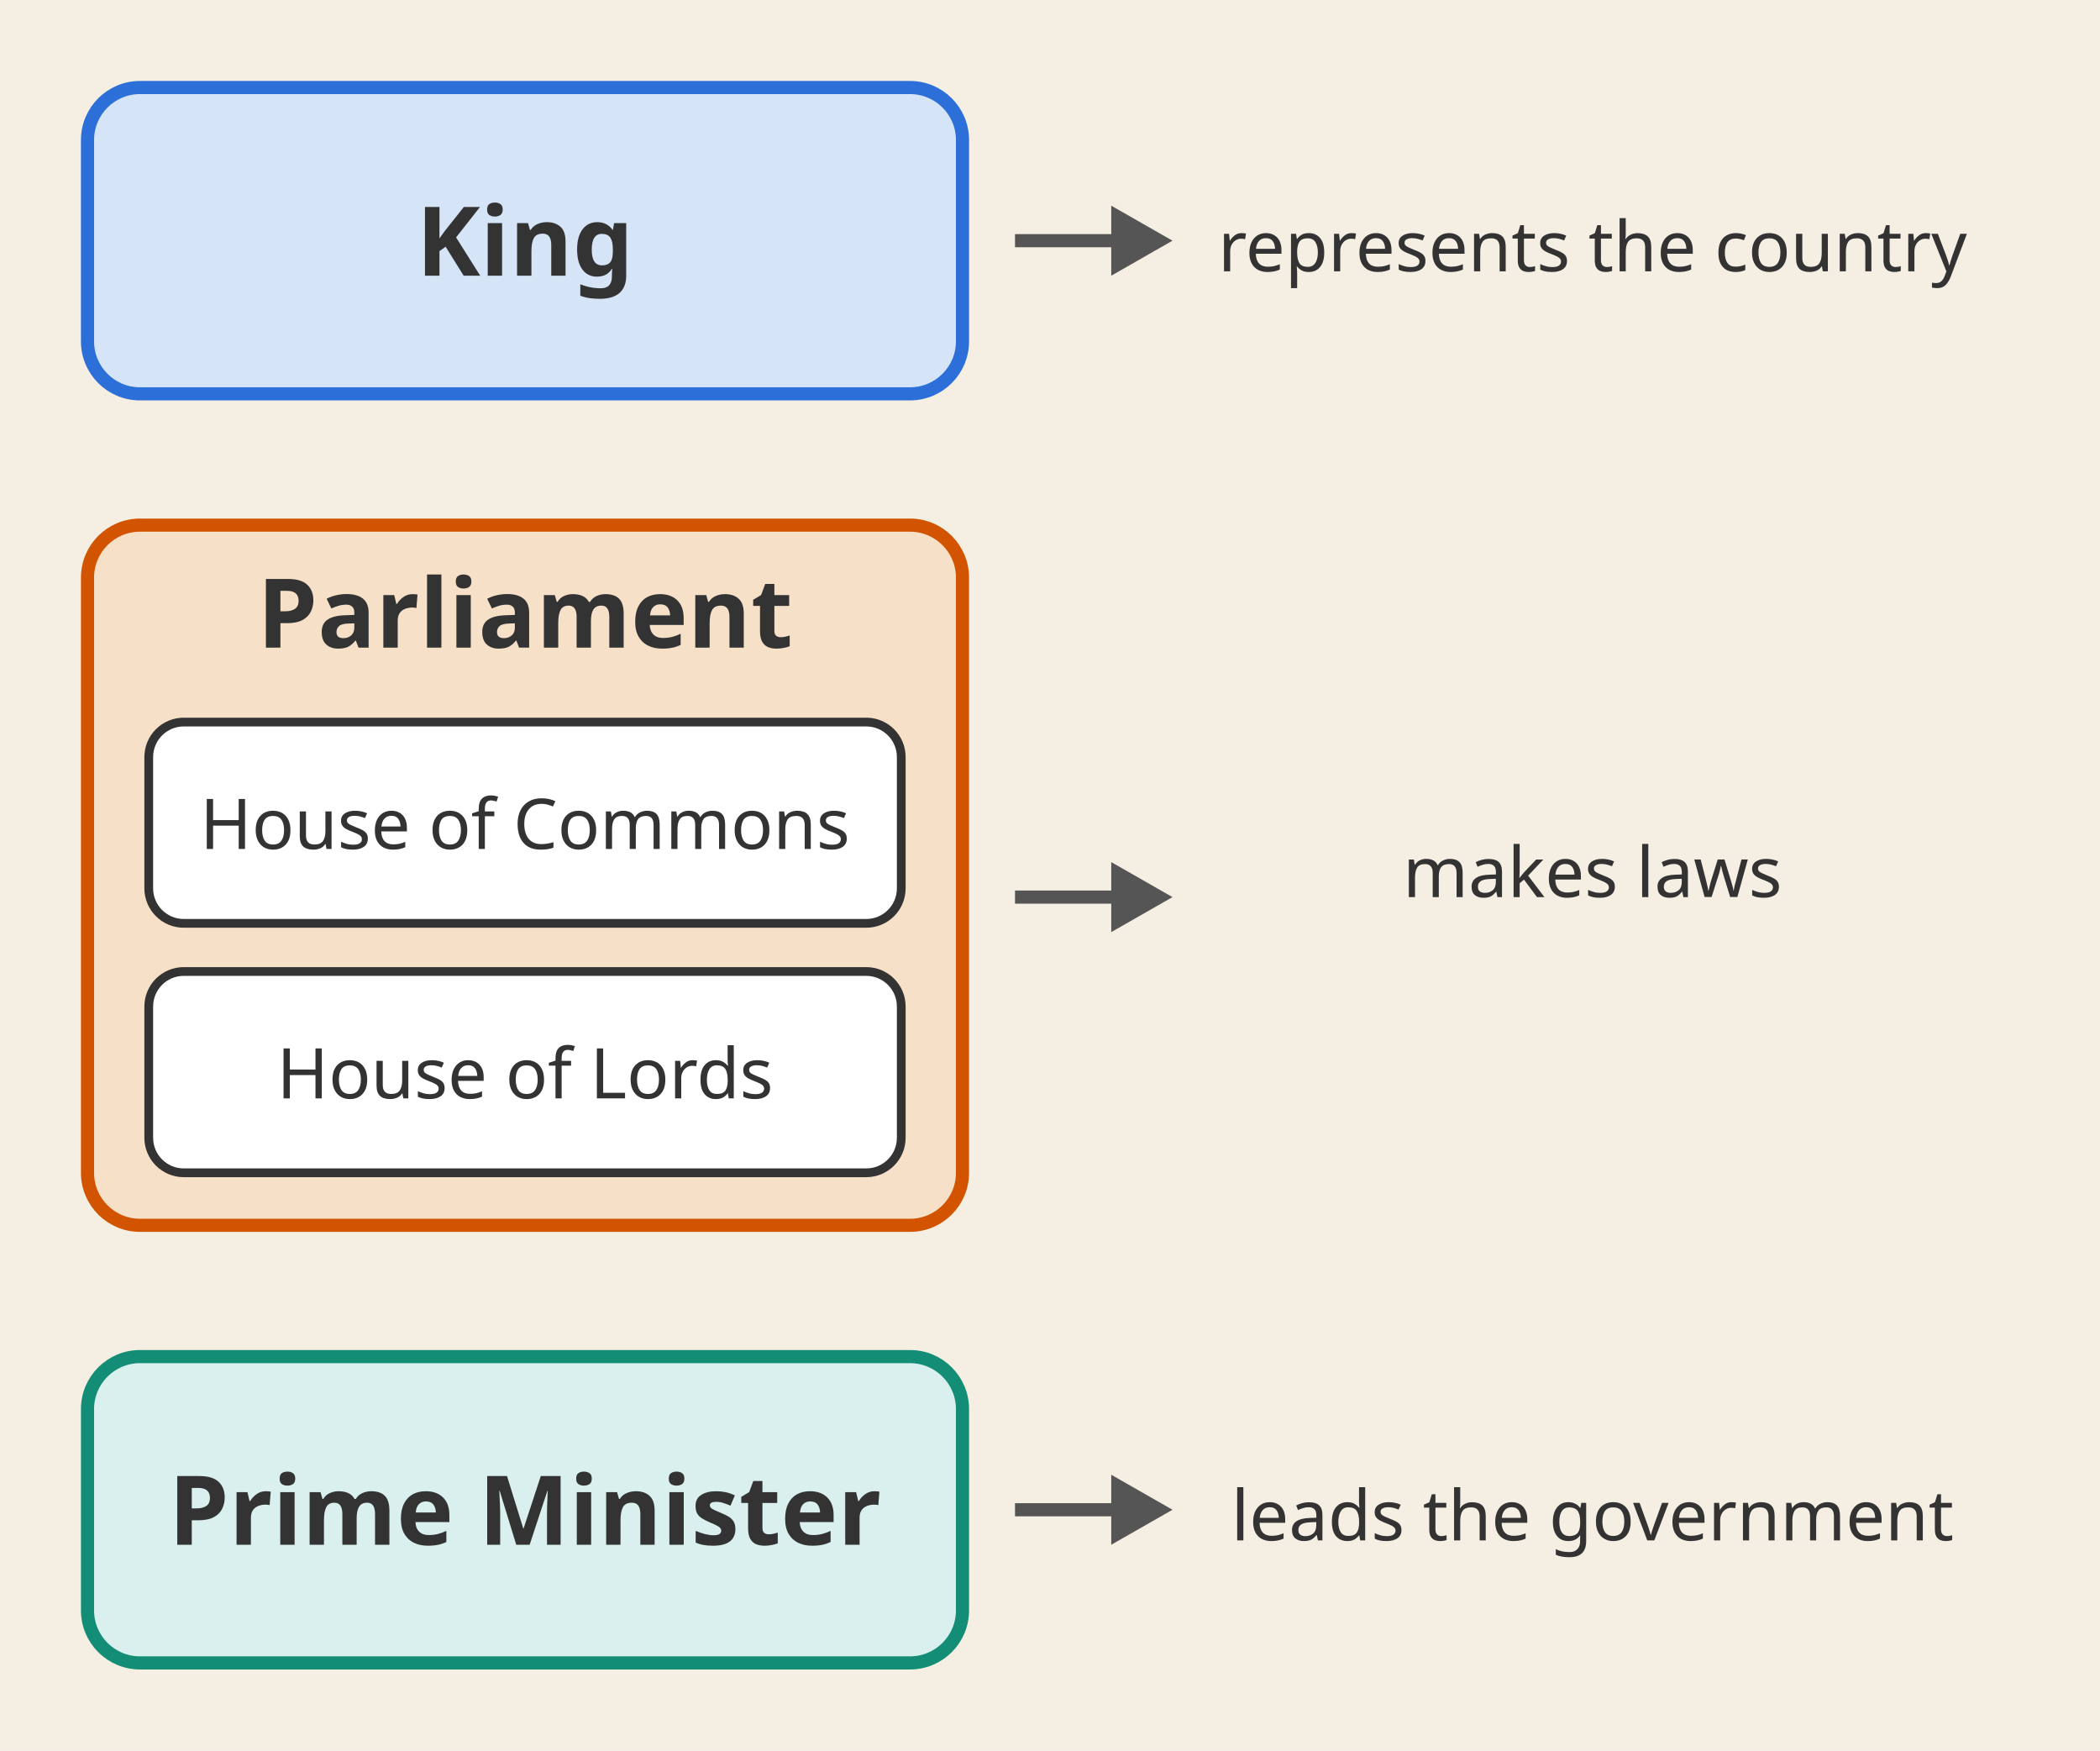
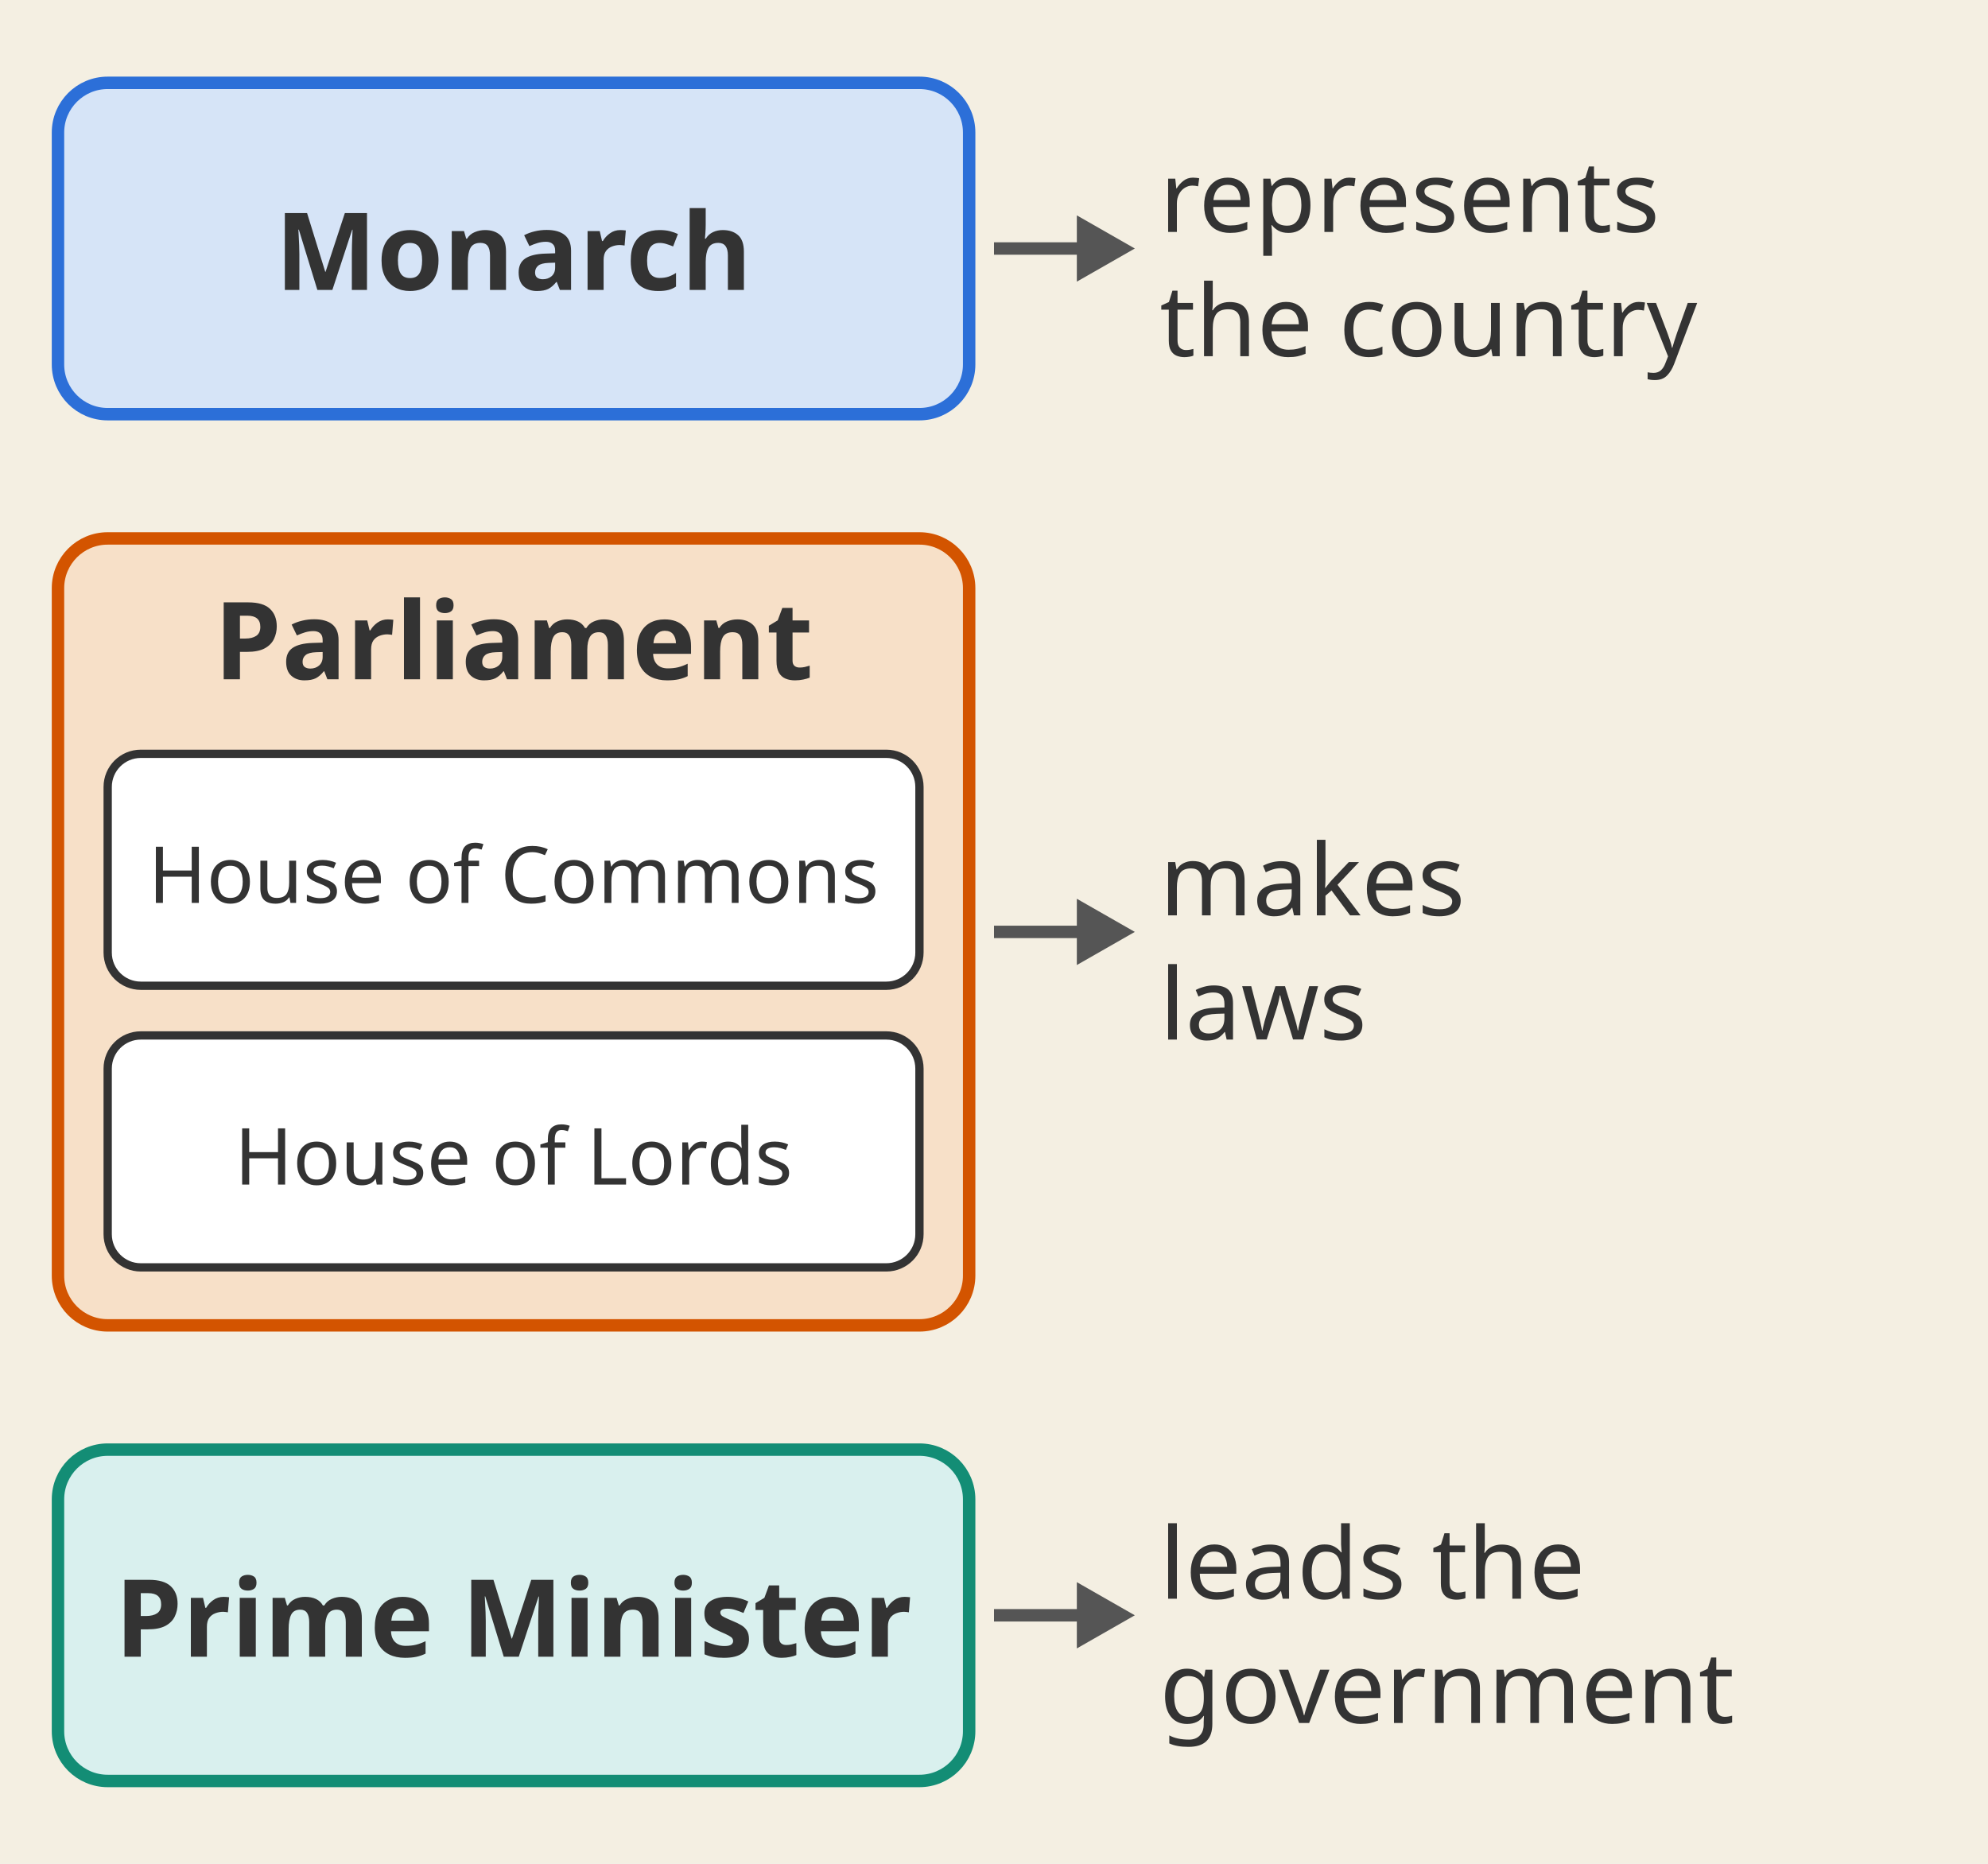
- <svg xmlns="http://www.w3.org/2000/svg" viewBox="0 0 480 400" role="img">
+ <svg xmlns="http://www.w3.org/2000/svg" viewBox="0 0 480 450" role="img">
  <defs>
    <g id="sophie" stroke="#333" stroke-width="2" stroke-linejoin="round" stroke-linecap="round">
      <path d="M14 168 C8 120 22 88 50 84 C78 88 92 120 86 168 C70 178 30 178 14 168 Z" fill="#3a9a5b" />
      <ellipse cx="50" cy="52" rx="30" ry="32" fill="#f3d2b3" />
      <path d="M18 54 Q14 14 50 12 Q86 14 82 54 Q80 34 62 28 Q40 36 22 40 Z" fill="#d9b45a" />
      <path d="M20 50 C10 70 12 96 22 108" fill="none" stroke="#d9b45a" stroke-width="8" />
      <path d="M80 50 C90 70 88 96 78 108" fill="none" stroke="#d9b45a" stroke-width="8" />
      <circle cx="40" cy="56" r="3" fill="#222" />
      <circle cx="60" cy="56" r="3" fill="#222" />
      <path d="M42 68 Q50 75 58 68" fill="none" />
    </g>
    <g id="ellie" stroke="#333" stroke-width="2" stroke-linejoin="round" stroke-linecap="round">
      <path d="M14 168 C8 120 22 88 50 84 C78 88 92 120 86 168 C70 178 30 178 14 168 Z" fill="#d33" />
      <ellipse cx="50" cy="52" rx="30" ry="32" fill="#f3d2b3" />
      <path d="M18 54 Q14 14 50 12 Q86 14 82 54 Q80 34 62 28 Q40 36 22 40 Z" fill="#b5501e" />
      <path d="M82 30 C104 34 108 70 92 90" fill="none" stroke="#b5501e" stroke-width="10" />
      <circle cx="40" cy="56" r="3" fill="#222" />
      <circle cx="60" cy="56" r="3" fill="#222" />
      <path d="M42 68 Q50 75 58 68" fill="none" />
    </g>
    <g id="peter" stroke="#333" stroke-width="2" stroke-linejoin="round" stroke-linecap="round">
      <path d="M14 168 C8 120 22 88 50 84 C78 88 92 120 86 168 C70 178 30 178 14 168 Z" fill="#e0b020" />
      <ellipse cx="50" cy="52" rx="30" ry="32" fill="#f3d2b3" />
      <path d="M18 54 Q14 14 50 12 Q86 14 82 54 Q80 34 62 28 Q40 36 22 40 Z" fill="#6b3f1e" />
      <circle cx="40" cy="56" r="3" fill="#222" />
      <circle cx="60" cy="56" r="3" fill="#222" />
      <path d="M40 66 Q50 78 60 66" fill="none" />
    </g>
    <g id="amir" stroke="#333" stroke-width="2" stroke-linejoin="round" stroke-linecap="round">
      <path d="M14 168 C8 120 22 88 50 84 C78 88 92 120 86 168 C70 178 30 178 14 168 Z" fill="#3a6fd8" />
      <ellipse cx="50" cy="54" rx="30" ry="32" fill="#c68f62" />
      <path d="M18 54 Q10 22 30 14 Q40 6 52 12 Q72 6 82 22 Q92 40 82 54 Q80 34 62 28 Q40 34 22 42 Z" fill="#222" />
      <circle cx="39" cy="57" r="8" fill="none" />
      <circle cx="61" cy="57" r="8" fill="none" />
      <path d="M47 57 L53 57" fill="none" />
      <circle cx="39" cy="57" r="2.5" fill="#222" />
      <circle cx="61" cy="57" r="2.5" fill="#222" />
      <path d="M42 70 Q50 77 58 70" fill="none" />
    </g>
    <g id="hill" stroke="#333" stroke-width="2" stroke-linejoin="round" stroke-linecap="round">
      <path d="M12 168 C6 120 20 88 50 84 C80 88 94 120 88 168 C70 178 30 178 12 168 Z" fill="#8a5a2b" />
      <ellipse cx="50" cy="52" rx="30" ry="32" fill="#f1cdb0" />
      <path d="M18 54 Q14 14 50 12 Q86 14 82 54 Q80 34 62 28 Q40 36 22 40 Z" fill="#aaa" />
      <circle cx="40" cy="56" r="3" fill="#222" />
      <circle cx="60" cy="56" r="3" fill="#222" />
      <path d="M42 68 Q50 75 58 68" fill="none" />
    </g>
    <g id="parker" stroke="#333" stroke-width="2" stroke-linejoin="round" stroke-linecap="round">
      <path d="M12 168 C6 120 20 88 50 84 C80 88 94 120 88 168 C70 178 30 178 12 168 Z" fill="#2a9d8f" />
      <ellipse cx="50" cy="52" rx="30" ry="32" fill="#f1cdb0" />
      <path d="M18 54 Q14 14 50 12 Q86 14 82 54 Q80 34 62 28 Q40 36 22 40 Z" fill="#b5501e" />
      <circle cx="50" cy="8" r="13" fill="#b5501e" />
      <circle cx="40" cy="56" r="3" fill="#222" />
      <circle cx="60" cy="56" r="3" fill="#222" />
      <path d="M42 68 Q50 75 58 68" fill="none" />
    </g>
  </defs>
-   <rect width="480" height="400" fill="#f4efe2" />
-   <rect x="20" y="20" width="200" height="70" rx="12" fill="#d6e4f7" stroke="#2c6fd8" stroke-width="3" />
-   <text x="120" y="63" text-anchor="middle" font-family="sans-serif" font-size="22" font-weight="bold" fill="#333">King</text>
-   <text x="364" y="62" text-anchor="middle" font-family="sans-serif" font-size="16" font-weight="normal" fill="#333">represents the country</text>
-   <rect x="20" y="120" width="200" height="160" rx="12" fill="#f7e0c8" stroke="#d35400" stroke-width="3" />
-   <text x="120" y="148" text-anchor="middle" font-family="sans-serif" font-size="22" font-weight="bold" fill="#333">Parliament</text>
-   <rect x="34" y="165" width="172" height="46" rx="8" fill="#fff" stroke="#333" stroke-width="2" />
-   <text x="120" y="194" text-anchor="middle" font-family="sans-serif" font-size="16" font-weight="normal" fill="#333">House of Commons</text>
-   <rect x="34" y="222" width="172" height="46" rx="8" fill="#fff" stroke="#333" stroke-width="2" />
-   <text x="120" y="251" text-anchor="middle" font-family="sans-serif" font-size="16" font-weight="normal" fill="#333">House of Lords</text>
-   <text x="364" y="205" text-anchor="middle" font-family="sans-serif" font-size="16" font-weight="normal" fill="#333">makes laws</text>
-   <rect x="20" y="310" width="200" height="70" rx="12" fill="#d9f0ee" stroke="#138d75" stroke-width="3" />
-   <text x="120" y="353" text-anchor="middle" font-family="sans-serif" font-size="22" font-weight="bold" fill="#333">Prime Minister</text>
-   <text x="364" y="352" text-anchor="middle" font-family="sans-serif" font-size="16" font-weight="normal" fill="#333">leads the government</text>
-   <path d="M232 55 H256" stroke="#555" stroke-width="3" fill="none" />
-   <path d="M268 55 l-14 -8 v16 z" fill="#555" />
-   <path d="M232 205 H256" stroke="#555" stroke-width="3" fill="none" />
-   <path d="M268 205 l-14 -8 v16 z" fill="#555" />
-   <path d="M232 345 H256" stroke="#555" stroke-width="3" fill="none" />
-   <path d="M268 345 l-14 -8 v16 z" fill="#555" />
+   <rect width="480" height="450" fill="#f4efe2" />
+   <rect x="14" y="20" width="220" height="80" rx="12" fill="#d6e4f7" stroke="#2c6fd8" stroke-width="3" />
+   <text x="124" y="70" text-anchor="middle" font-family="sans-serif" font-size="26" font-weight="bold" fill="#333">Monarch</text>
+   <rect x="14" y="130" width="220" height="190" rx="12" fill="#f7e0c8" stroke="#d35400" stroke-width="3" />
+   <text x="124" y="164" text-anchor="middle" font-family="sans-serif" font-size="26" font-weight="bold" fill="#333">Parliament</text>
+   <rect x="26" y="182" width="196" height="56" rx="8" fill="#fff" stroke="#333" stroke-width="2" />
+   <text x="124" y="218" text-anchor="middle" font-family="sans-serif" font-size="19" font-weight="normal" fill="#333">House of Commons</text>
+   <rect x="26" y="250" width="196" height="56" rx="8" fill="#fff" stroke="#333" stroke-width="2" />
+   <text x="124" y="286" text-anchor="middle" font-family="sans-serif" font-size="19" font-weight="normal" fill="#333">House of Lords</text>
+   <rect x="14" y="350" width="220" height="80" rx="12" fill="#d9f0ee" stroke="#138d75" stroke-width="3" />
+   <text x="124" y="400" text-anchor="middle" font-family="sans-serif" font-size="26" font-weight="bold" fill="#333">Prime Minister</text>
+   <text x="280" y="56" text-anchor="start" font-family="sans-serif" font-size="24" font-weight="normal" fill="#333">represents</text>
+   <text x="280" y="86" text-anchor="start" font-family="sans-serif" font-size="24" font-weight="normal" fill="#333">the country</text>
+   <path d="M240 60 H262" stroke="#555" stroke-width="3" fill="none" />
+   <path d="M274 60 l-14 -8 v16 z" fill="#555" />
+   <text x="280" y="221" text-anchor="start" font-family="sans-serif" font-size="24" font-weight="normal" fill="#333">makes</text>
+   <text x="280" y="251" text-anchor="start" font-family="sans-serif" font-size="24" font-weight="normal" fill="#333">laws</text>
+   <path d="M240 225 H262" stroke="#555" stroke-width="3" fill="none" />
+   <path d="M274 225 l-14 -8 v16 z" fill="#555" />
+   <text x="280" y="386" text-anchor="start" font-family="sans-serif" font-size="24" font-weight="normal" fill="#333">leads the</text>
+   <text x="280" y="416" text-anchor="start" font-family="sans-serif" font-size="24" font-weight="normal" fill="#333">government</text>
+   <path d="M240 390 H262" stroke="#555" stroke-width="3" fill="none" />
+   <path d="M274 390 l-14 -8 v16 z" fill="#555" />
</svg>
